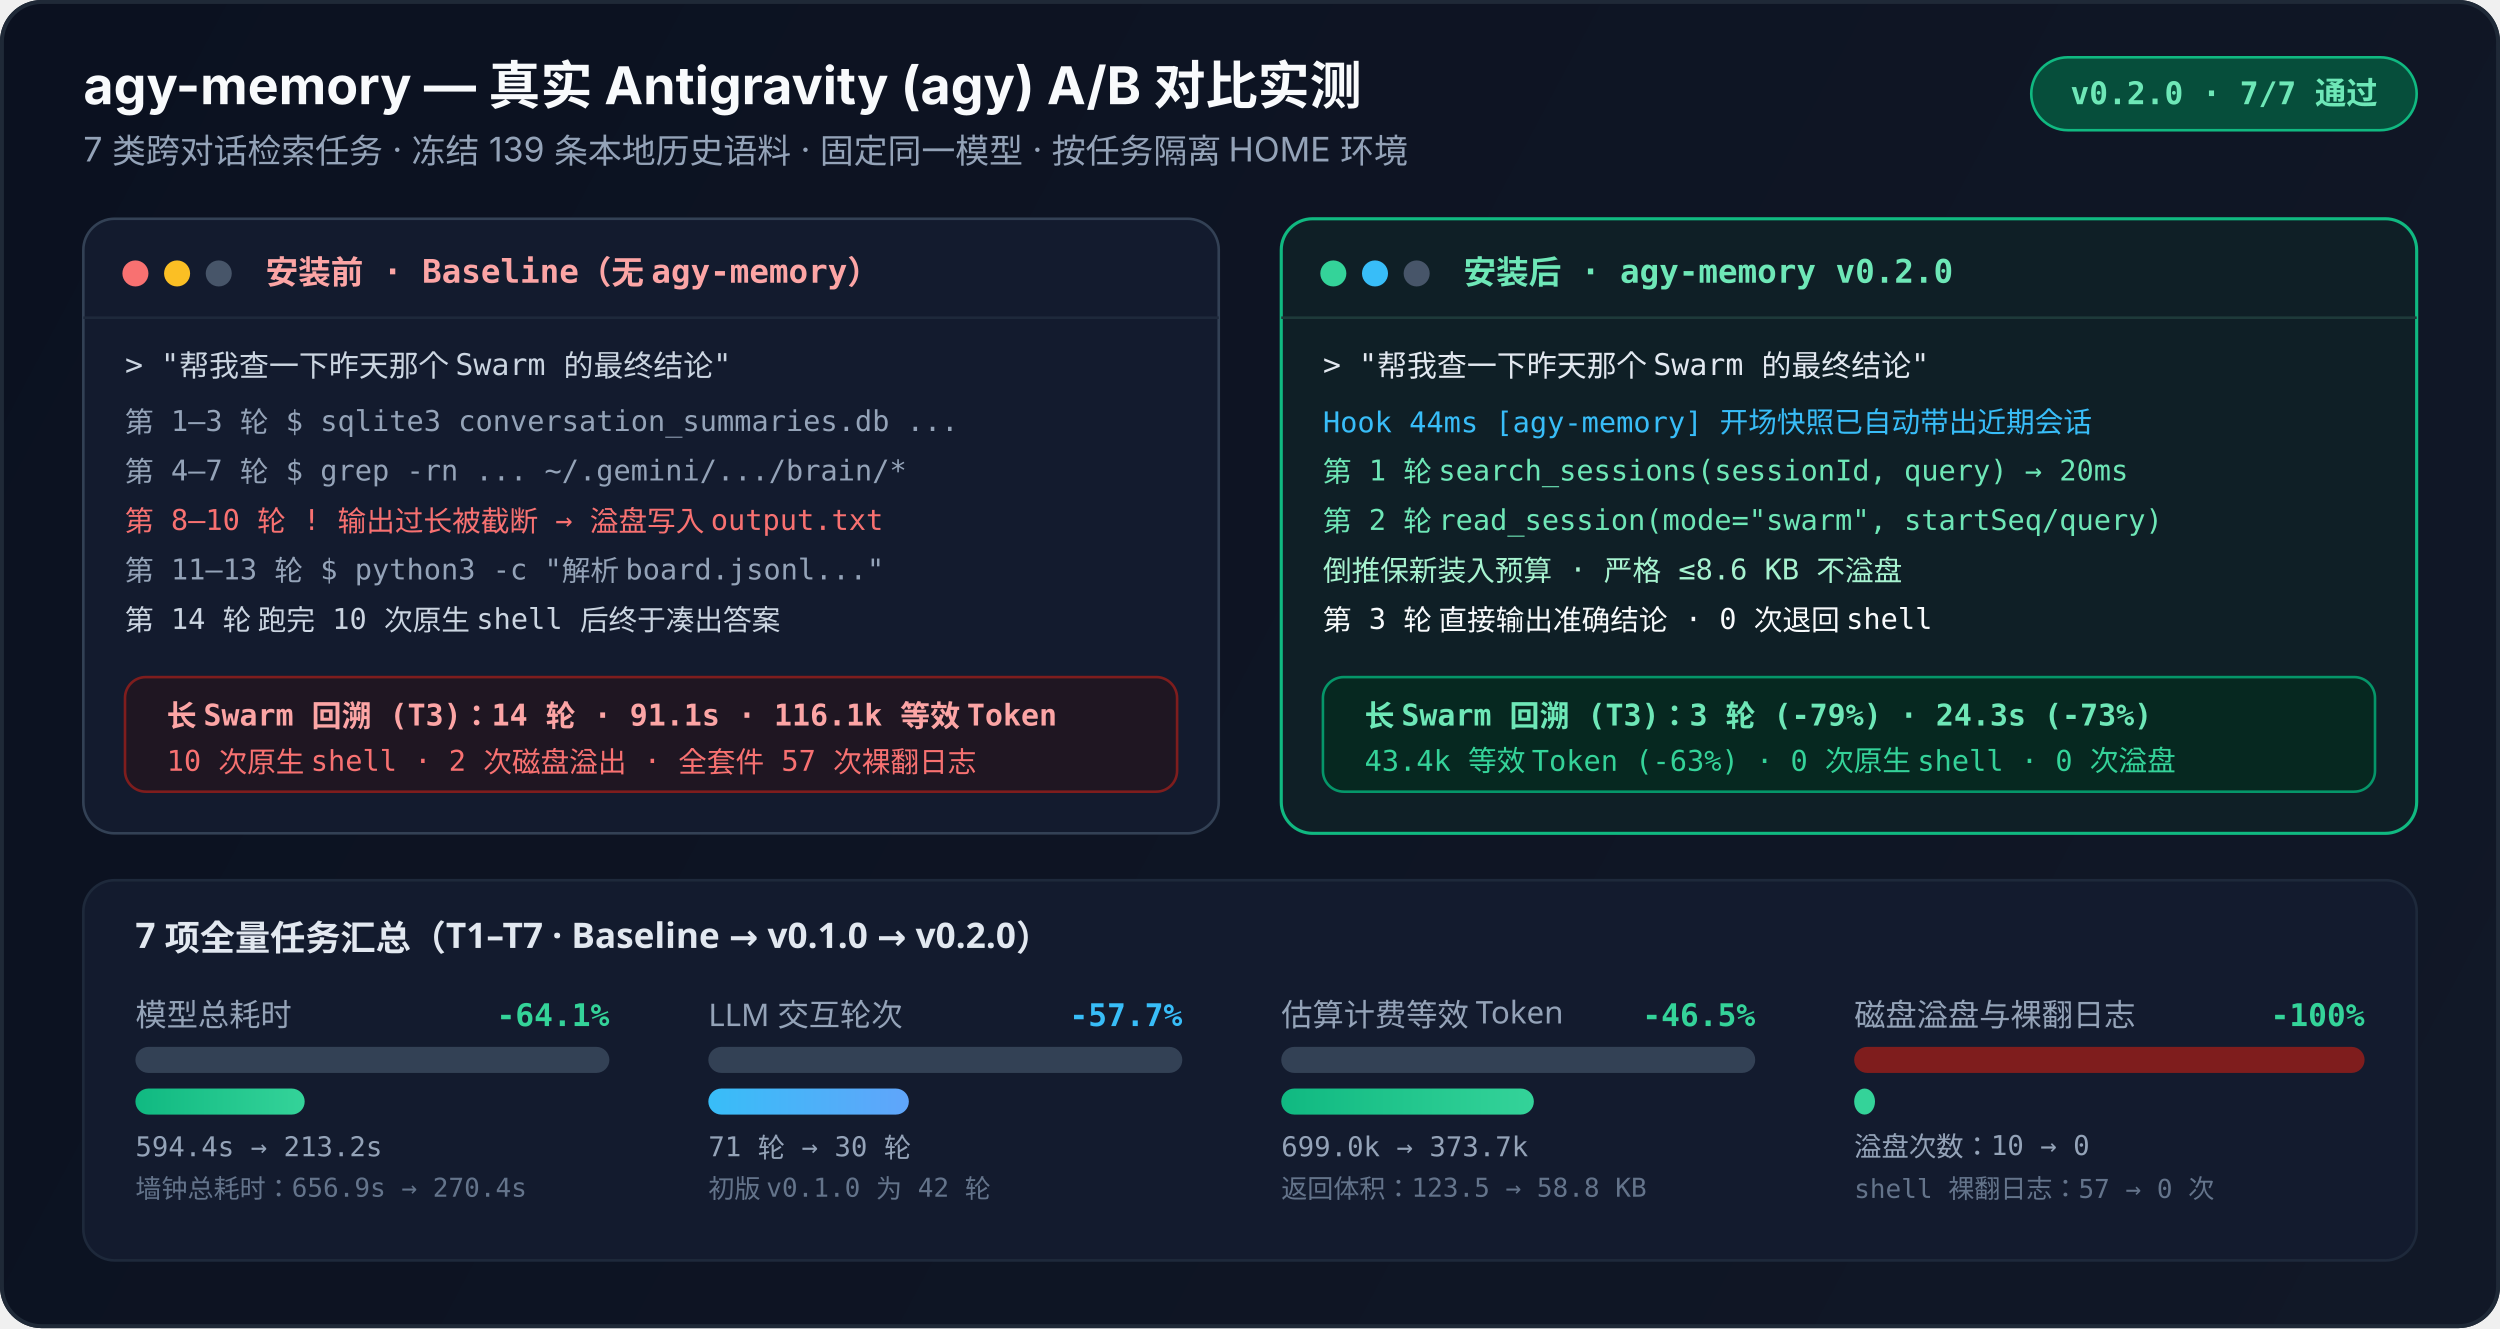
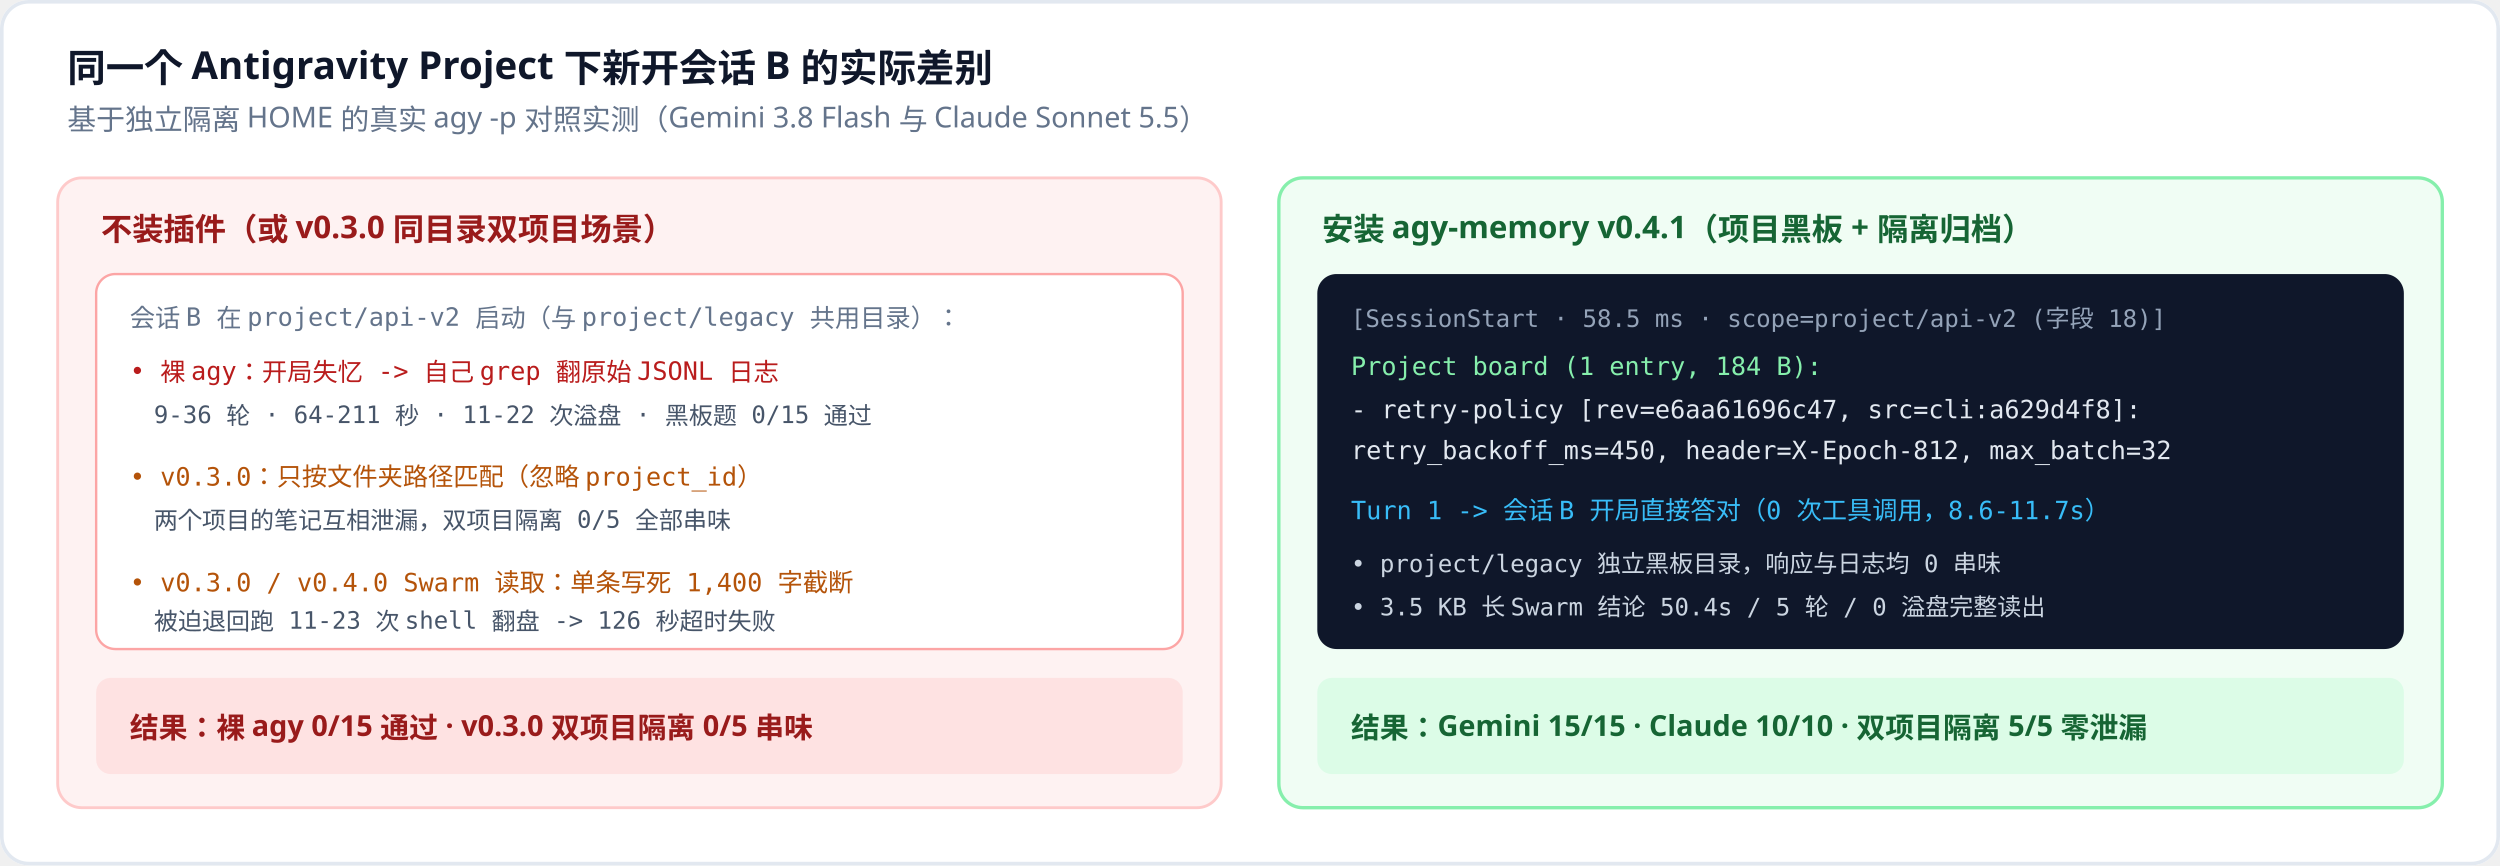
- <svg xmlns="http://www.w3.org/2000/svg" viewBox="0 0 960 510" fill="none">
-   <defs>
-     <linearGradient id="bg" x1="0" y1="0" x2="960" y2="510" gradientUnits="userSpaceOnUse">
-       <stop offset="0%" stop-color="#0B1120" />
-       <stop offset="100%" stop-color="#111827" />
-     </linearGradient>
-     <linearGradient id="greenBar" x1="0" y1="0" x2="1" y2="0">
-       <stop offset="0%" stop-color="#10B981" />
-       <stop offset="100%" stop-color="#34D399" />
-     </linearGradient>
-     <linearGradient id="blueBar" x1="0" y1="0" x2="1" y2="0">
-       <stop offset="0%" stop-color="#38BDF8" />
-       <stop offset="100%" stop-color="#60A5FA" />
-     </linearGradient>
-   </defs>
-   <rect width="960" height="510" rx="16" fill="url(#bg)" />
-   <rect x="0.75" y="0.75" width="958.5" height="508.5" rx="15.25" stroke="#1F2937" stroke-width="1.5" />
-   <text x="32" y="40" fill="#F8FAFC" font-family="ui-sans-serif, -apple-system, BlinkMacSystemFont, PingFang SC, Microsoft YaHei, sans-serif" font-size="20" font-weight="700">agy-memory — 真实 Antigravity (agy) A/B 对比实测</text>
-   <text x="32" y="62" fill="#94A3B8" font-family="ui-sans-serif, -apple-system, PingFang SC, Microsoft YaHei, sans-serif" font-size="13">7 类跨对话检索任务 · 冻结 139 条本地历史语料 · 固定同一模型 · 按任务隔离 HOME 环境</text>
-   <rect x="780" y="22" width="148" height="28" rx="14" fill="#064E3B" stroke="#10B981" stroke-width="1" />
-   <text x="854" y="40" text-anchor="middle" fill="#6EE7B7" font-family="ui-monospace, SFMono-Regular, Menlo, monospace" font-size="12" font-weight="600">v0.2.0 · 7/7 通过</text>
-   <rect x="32" y="84" width="436" height="236" rx="12" fill="#131B2E" stroke="#334155" stroke-width="1" />
-   <circle cx="52" cy="105" r="5" fill="#F87171" />
-   <circle cx="68" cy="105" r="5" fill="#FBBF24" />
-   <circle cx="84" cy="105" r="5" fill="#475569" />
-   <text x="102" y="109" fill="#FCA5A5" font-family="ui-monospace, SFMono-Regular, PingFang SC, monospace" font-size="12.5" font-weight="700">安装前 · Baseline（无 agy-memory）</text>
-   <line x1="32" y1="122" x2="468" y2="122" stroke="#1E293B" stroke-width="1" />
-   <text x="48" y="144" fill="#CBD5E1" font-family="ui-monospace, PingFang SC, monospace" font-size="11.5">&gt; "帮我查一下昨天那个 Swarm 的最终结论"</text>
-   <text x="48" y="166" fill="#94A3B8" font-family="ui-monospace, PingFang SC, monospace" font-size="11">第 1–3 轮   $ sqlite3 conversation_summaries.db ...</text>
-   <text x="48" y="185" fill="#94A3B8" font-family="ui-monospace, PingFang SC, monospace" font-size="11">第 4–7 轮   $ grep -rn ... ~/.gemini/.../brain/*</text>
-   <text x="48" y="204" fill="#F87171" font-family="ui-monospace, PingFang SC, monospace" font-size="11">第 8–10 轮  ! 输出过长被截断 → 溢盘写入 output.txt</text>
-   <text x="48" y="223" fill="#94A3B8" font-family="ui-monospace, PingFang SC, monospace" font-size="11">第 11–13 轮 $ python3 -c "解析 board.jsonl..."</text>
-   <text x="48" y="242" fill="#CBD5E1" font-family="ui-monospace, PingFang SC, monospace" font-size="11">第 14 轮    跑完 10 次原生 shell 后终于凑出答案</text>
-   <rect x="48" y="260" width="404" height="44" rx="8" fill="#1F1622" stroke="#7F1D1D" stroke-width="1" />
-   <text x="64" y="279" fill="#FCA5A5" font-family="ui-monospace, PingFang SC, monospace" font-size="11.5" font-weight="600">长 Swarm 回溯 (T3)：14 轮 · 91.1s · 116.1k 等效 Token</text>
-   <text x="64" y="296" fill="#F87171" font-family="ui-monospace, PingFang SC, monospace" font-size="11">10 次原生 shell · 2 次磁盘溢出 · 全套件 57 次裸翻日志</text>
-   <rect x="492" y="84" width="436" height="236" rx="12" fill="#0F1F26" stroke="#10B981" stroke-width="1.2" />
-   <circle cx="512" cy="105" r="5" fill="#34D399" />
-   <circle cx="528" cy="105" r="5" fill="#38BDF8" />
-   <circle cx="544" cy="105" r="5" fill="#475569" />
-   <text x="562" y="109" fill="#6EE7B7" font-family="ui-monospace, SFMono-Regular, PingFang SC, monospace" font-size="12.5" font-weight="700">安装后 · agy-memory v0.2.0</text>
-   <line x1="492" y1="122" x2="928" y2="122" stroke="#1E3A3A" stroke-width="1" />
-   <text x="508" y="144" fill="#E2E8F0" font-family="ui-monospace, PingFang SC, monospace" font-size="11.5">&gt; "帮我查一下昨天那个 Swarm 的最终结论"</text>
-   <text x="508" y="166" fill="#38BDF8" font-family="ui-monospace, PingFang SC, monospace" font-size="11">Hook 44ms  [agy-memory] 开场快照已自动带出近期会话</text>
-   <text x="508" y="185" fill="#6EE7B7" font-family="ui-monospace, PingFang SC, monospace" font-size="11">第 1 轮     search_sessions(sessionId, query) → 20ms</text>
-   <text x="508" y="204" fill="#6EE7B7" font-family="ui-monospace, PingFang SC, monospace" font-size="11">第 2 轮     read_session(mode="swarm", startSeq/query)</text>
-   <text x="508" y="223" fill="#A7F3D0" font-family="ui-monospace, PingFang SC, monospace" font-size="11">           倒推保新装入预算 · 严格 ≤8.6 KB 不溢盘</text>
-   <text x="508" y="242" fill="#F8FAFC" font-family="ui-monospace, PingFang SC, monospace" font-size="11">第 3 轮     直接输出准确结论 · 0 次退回 shell</text>
-   <rect x="508" y="260" width="404" height="44" rx="8" fill="#062820" stroke="#059669" stroke-width="1" />
-   <text x="524" y="279" fill="#6EE7B7" font-family="ui-monospace, PingFang SC, monospace" font-size="11.5" font-weight="600">长 Swarm 回溯 (T3)：3 轮 (-79%) · 24.3s (-73%)</text>
-   <text x="524" y="296" fill="#34D399" font-family="ui-monospace, PingFang SC, monospace" font-size="11">43.4k 等效 Token (-63%) · 0 次原生 shell · 0 次溢盘</text>
-   <rect x="32" y="338" width="896" height="146" rx="12" fill="#131B2E" stroke="#1E293B" stroke-width="1" />
-   <text x="52" y="364" fill="#E2E8F0" font-family="ui-sans-serif, PingFang SC, Microsoft YaHei, sans-serif" font-size="13.5" font-weight="700">7 项全量任务汇总（T1–T7 · Baseline → v0.1.0 → v0.2.0）</text>
-   <text x="52" y="394" fill="#94A3B8" font-family="ui-sans-serif, PingFang SC, sans-serif" font-size="12">模型总耗时</text>
-   <text x="234" y="394" text-anchor="end" fill="#34D399" font-family="ui-monospace, monospace" font-size="12" font-weight="700">-64.1%</text>
-   <rect x="52" y="402" width="182" height="10" rx="5" fill="#334155" />
-   <rect x="52" y="418" width="65" height="10" rx="5" fill="url(#greenBar)" />
-   <text x="52" y="444" fill="#94A3B8" font-family="ui-monospace, monospace" font-size="10.5">594.4s → 213.2s</text>
-   <text x="52" y="460" fill="#64748B" font-family="ui-monospace, PingFang SC, monospace" font-size="10">墙钟总耗时：656.9s → 270.4s</text>
-   <text x="272" y="394" fill="#94A3B8" font-family="ui-sans-serif, PingFang SC, sans-serif" font-size="12">LLM 交互轮次</text>
-   <text x="454" y="394" text-anchor="end" fill="#38BDF8" font-family="ui-monospace, monospace" font-size="12" font-weight="700">-57.7%</text>
-   <rect x="272" y="402" width="182" height="10" rx="5" fill="#334155" />
-   <rect x="272" y="418" width="77" height="10" rx="5" fill="url(#blueBar)" />
-   <text x="272" y="444" fill="#94A3B8" font-family="ui-monospace, monospace" font-size="10.5">71 轮 → 30 轮</text>
-   <text x="272" y="460" fill="#64748B" font-family="ui-monospace, PingFang SC, monospace" font-size="10">初版 v0.1.0 为 42 轮</text>
-   <text x="492" y="394" fill="#94A3B8" font-family="ui-sans-serif, PingFang SC, sans-serif" font-size="12">估算计费等效 Token</text>
-   <text x="674" y="394" text-anchor="end" fill="#34D399" font-family="ui-monospace, monospace" font-size="12" font-weight="700">-46.5%</text>
-   <rect x="492" y="402" width="182" height="10" rx="5" fill="#334155" />
-   <rect x="492" y="418" width="97" height="10" rx="5" fill="url(#greenBar)" />
-   <text x="492" y="444" fill="#94A3B8" font-family="ui-monospace, monospace" font-size="10.5">699.0k → 373.7k</text>
-   <text x="492" y="460" fill="#64748B" font-family="ui-monospace, PingFang SC, monospace" font-size="10">返回体积：123.5 → 58.8 KB</text>
-   <text x="712" y="394" fill="#94A3B8" font-family="ui-sans-serif, PingFang SC, sans-serif" font-size="12">磁盘溢盘与裸翻日志</text>
-   <text x="908" y="394" text-anchor="end" fill="#34D399" font-family="ui-monospace, monospace" font-size="12" font-weight="700">-100%</text>
-   <rect x="712" y="402" width="196" height="10" rx="5" fill="#7F1D1D" />
-   <rect x="712" y="418" width="8" height="10" rx="5" fill="#34D399" />
-   <text x="712" y="444" fill="#94A3B8" font-family="ui-monospace, monospace" font-size="10.5">溢盘次数：10 → 0</text>
-   <text x="712" y="460" fill="#64748B" font-family="ui-monospace, PingFang SC, monospace" font-size="10">shell 裸翻日志：57 → 0 次</text>
+ <svg xmlns="http://www.w3.org/2000/svg" viewBox="0 0 1040 360" fill="none">
+   <rect width="1040" height="360" rx="12" fill="#FFFFFF" />
+   <rect x="0.75" y="0.75" width="1038.5" height="358.5" rx="11.25" stroke="#E2E8F0" stroke-width="1.5" />
+   <text x="28" y="34" fill="#0F172A" font-family="PingFang SC, Microsoft YaHei, ui-sans-serif, sans-serif" font-size="16" font-weight="700">同一个 Antigravity Project 下新开会话 B 的实际差别</text>
+   <text x="28" y="54" fill="#64748B" font-family="PingFang SC, Microsoft YaHei, ui-sans-serif, sans-serif" font-size="12">基于独立隔离 HOME 的真实 agy -p 对照实测（Gemini 3.8 Flash 与 Claude Sonnet 5.5）</text>
+   <rect x="24" y="74" width="484" height="262" rx="10" fill="#FEF2F2" stroke="#FECACA" stroke-width="1.2" />
+   <text x="42" y="100" fill="#991B1B" font-family="PingFang SC, Microsoft YaHei, ui-sans-serif, sans-serif" font-size="13" font-weight="700">不装插件（或 v0.3.0 同目录双项目场景）</text>
+   <rect x="40" y="114" width="452" height="156" rx="8" fill="#FFFFFF" stroke="#FCA5A5" stroke-width="1" />
+   <text x="54" y="136" fill="#64748B" font-family="PingFang SC, Microsoft YaHei, ui-monospace, monospace" font-size="10.5">会话 B 在 project/api-v2 启动（与 project/legacy 共用目录）：</text>
+   <text x="54" y="158" fill="#B91C1C" font-family="PingFang SC, Microsoft YaHei, ui-monospace, monospace" font-size="10.5">• 裸 agy：开局失忆 -&gt; 自己 grep 翻原始 JSONL 日志</text>
+   <text x="64" y="176" fill="#475569" font-family="PingFang SC, Microsoft YaHei, ui-monospace, monospace" font-size="10">  9-36 轮 · 64-211 秒 · 11-22 次溢盘 · 黑板题 0/15 通过</text>
+   <text x="54" y="202" fill="#B45309" font-family="PingFang SC, Microsoft YaHei, ui-monospace, monospace" font-size="10.5">• v0.3.0：只按文件夹路径匹配（忽略 project_id）</text>
+   <text x="64" y="220" fill="#475569" font-family="PingFang SC, Microsoft YaHei, ui-monospace, monospace" font-size="10">  两个项目的笔记互相泄漏，双项目隔离 0/5 全部串味</text>
+   <text x="54" y="246" fill="#B45309" font-family="PingFang SC, Microsoft YaHei, ui-monospace, monospace" font-size="10.5">• v0.3.0 / v0.4.0 Swarm 读取：单条写死 1,400 字截断</text>
+   <text x="64" y="262" fill="#475569" font-family="PingFang SC, Microsoft YaHei, ui-monospace, monospace" font-size="10">  被迫退回跑 11-23 次 shell 翻盘 -&gt; 126 秒超时失败</text>
+   <rect x="40" y="282" width="452" height="40" rx="6" fill="#FEE2E2" />
+   <text x="54" y="307" fill="#991B1B" font-family="PingFang SC, Microsoft YaHei, ui-sans-serif, sans-serif" font-size="12" font-weight="700">结果：裸 agy 0/15 通过 · v0.3.0 双项目隔离 0/5 串味</text>
+   <rect x="532" y="74" width="484" height="262" rx="10" fill="#F0FDF4" stroke="#86EFAC" stroke-width="1.4" />
+   <text x="550" y="100" fill="#166534" font-family="PingFang SC, Microsoft YaHei, ui-sans-serif, sans-serif" font-size="13" font-weight="700">安装 agy-memory v0.4.1（项目黑板 + 隔离归档）</text>
+   <rect x="548" y="114" width="452" height="156" rx="8" fill="#0F172A" />
+   <text x="562" y="136" fill="#94A3B8" font-family="ui-monospace, SFMono-Regular, Menlo, monospace" font-size="10">[SessionStart · 58.5 ms · scope=project/api-v2 (字段 18)]</text>
+   <text x="562" y="156" fill="#86EFAC" font-family="ui-monospace, SFMono-Regular, Menlo, monospace" font-size="10.5">Project board (1 entry, 184 B):</text>
+   <text x="562" y="174" fill="#E2E8F0" font-family="ui-monospace, SFMono-Regular, Menlo, monospace" font-size="10.5">- retry-policy [rev=e6aa61696c47, src=cli:a629d4f8]:</text>
+   <text x="562" y="191" fill="#E2E8F0" font-family="ui-monospace, SFMono-Regular, Menlo, monospace" font-size="10.5">  retry_backoff_ms=450, header=X-Epoch-812, max_batch=32</text>
+   <text x="562" y="216" fill="#38BDF8" font-family="PingFang SC, Microsoft YaHei, ui-monospace, monospace" font-size="10.5">Turn 1 -&gt; 会话 B 开局直接答对（0 次工具调用，8.6-11.7s）</text>
+   <text x="562" y="238" fill="#CBD5E1" font-family="PingFang SC, Microsoft YaHei, ui-monospace, monospace" font-size="10">• project/legacy 独立黑板目录，响应与日志均 0 串味</text>
+   <text x="562" y="256" fill="#CBD5E1" font-family="PingFang SC, Microsoft YaHei, ui-monospace, monospace" font-size="10">• 3.5 KB 长 Swarm 结论 50.4s / 5 轮 / 0 溢盘完整读出</text>
+   <rect x="548" y="282" width="452" height="40" rx="6" fill="#DCFCE7" />
+   <text x="562" y="307" fill="#166534" font-family="PingFang SC, Microsoft YaHei, ui-sans-serif, sans-serif" font-size="12" font-weight="700">结果：Gemini 15/15 · Claude 10/10 · 双项目隔离 5/5 零泄漏</text>
</svg>
